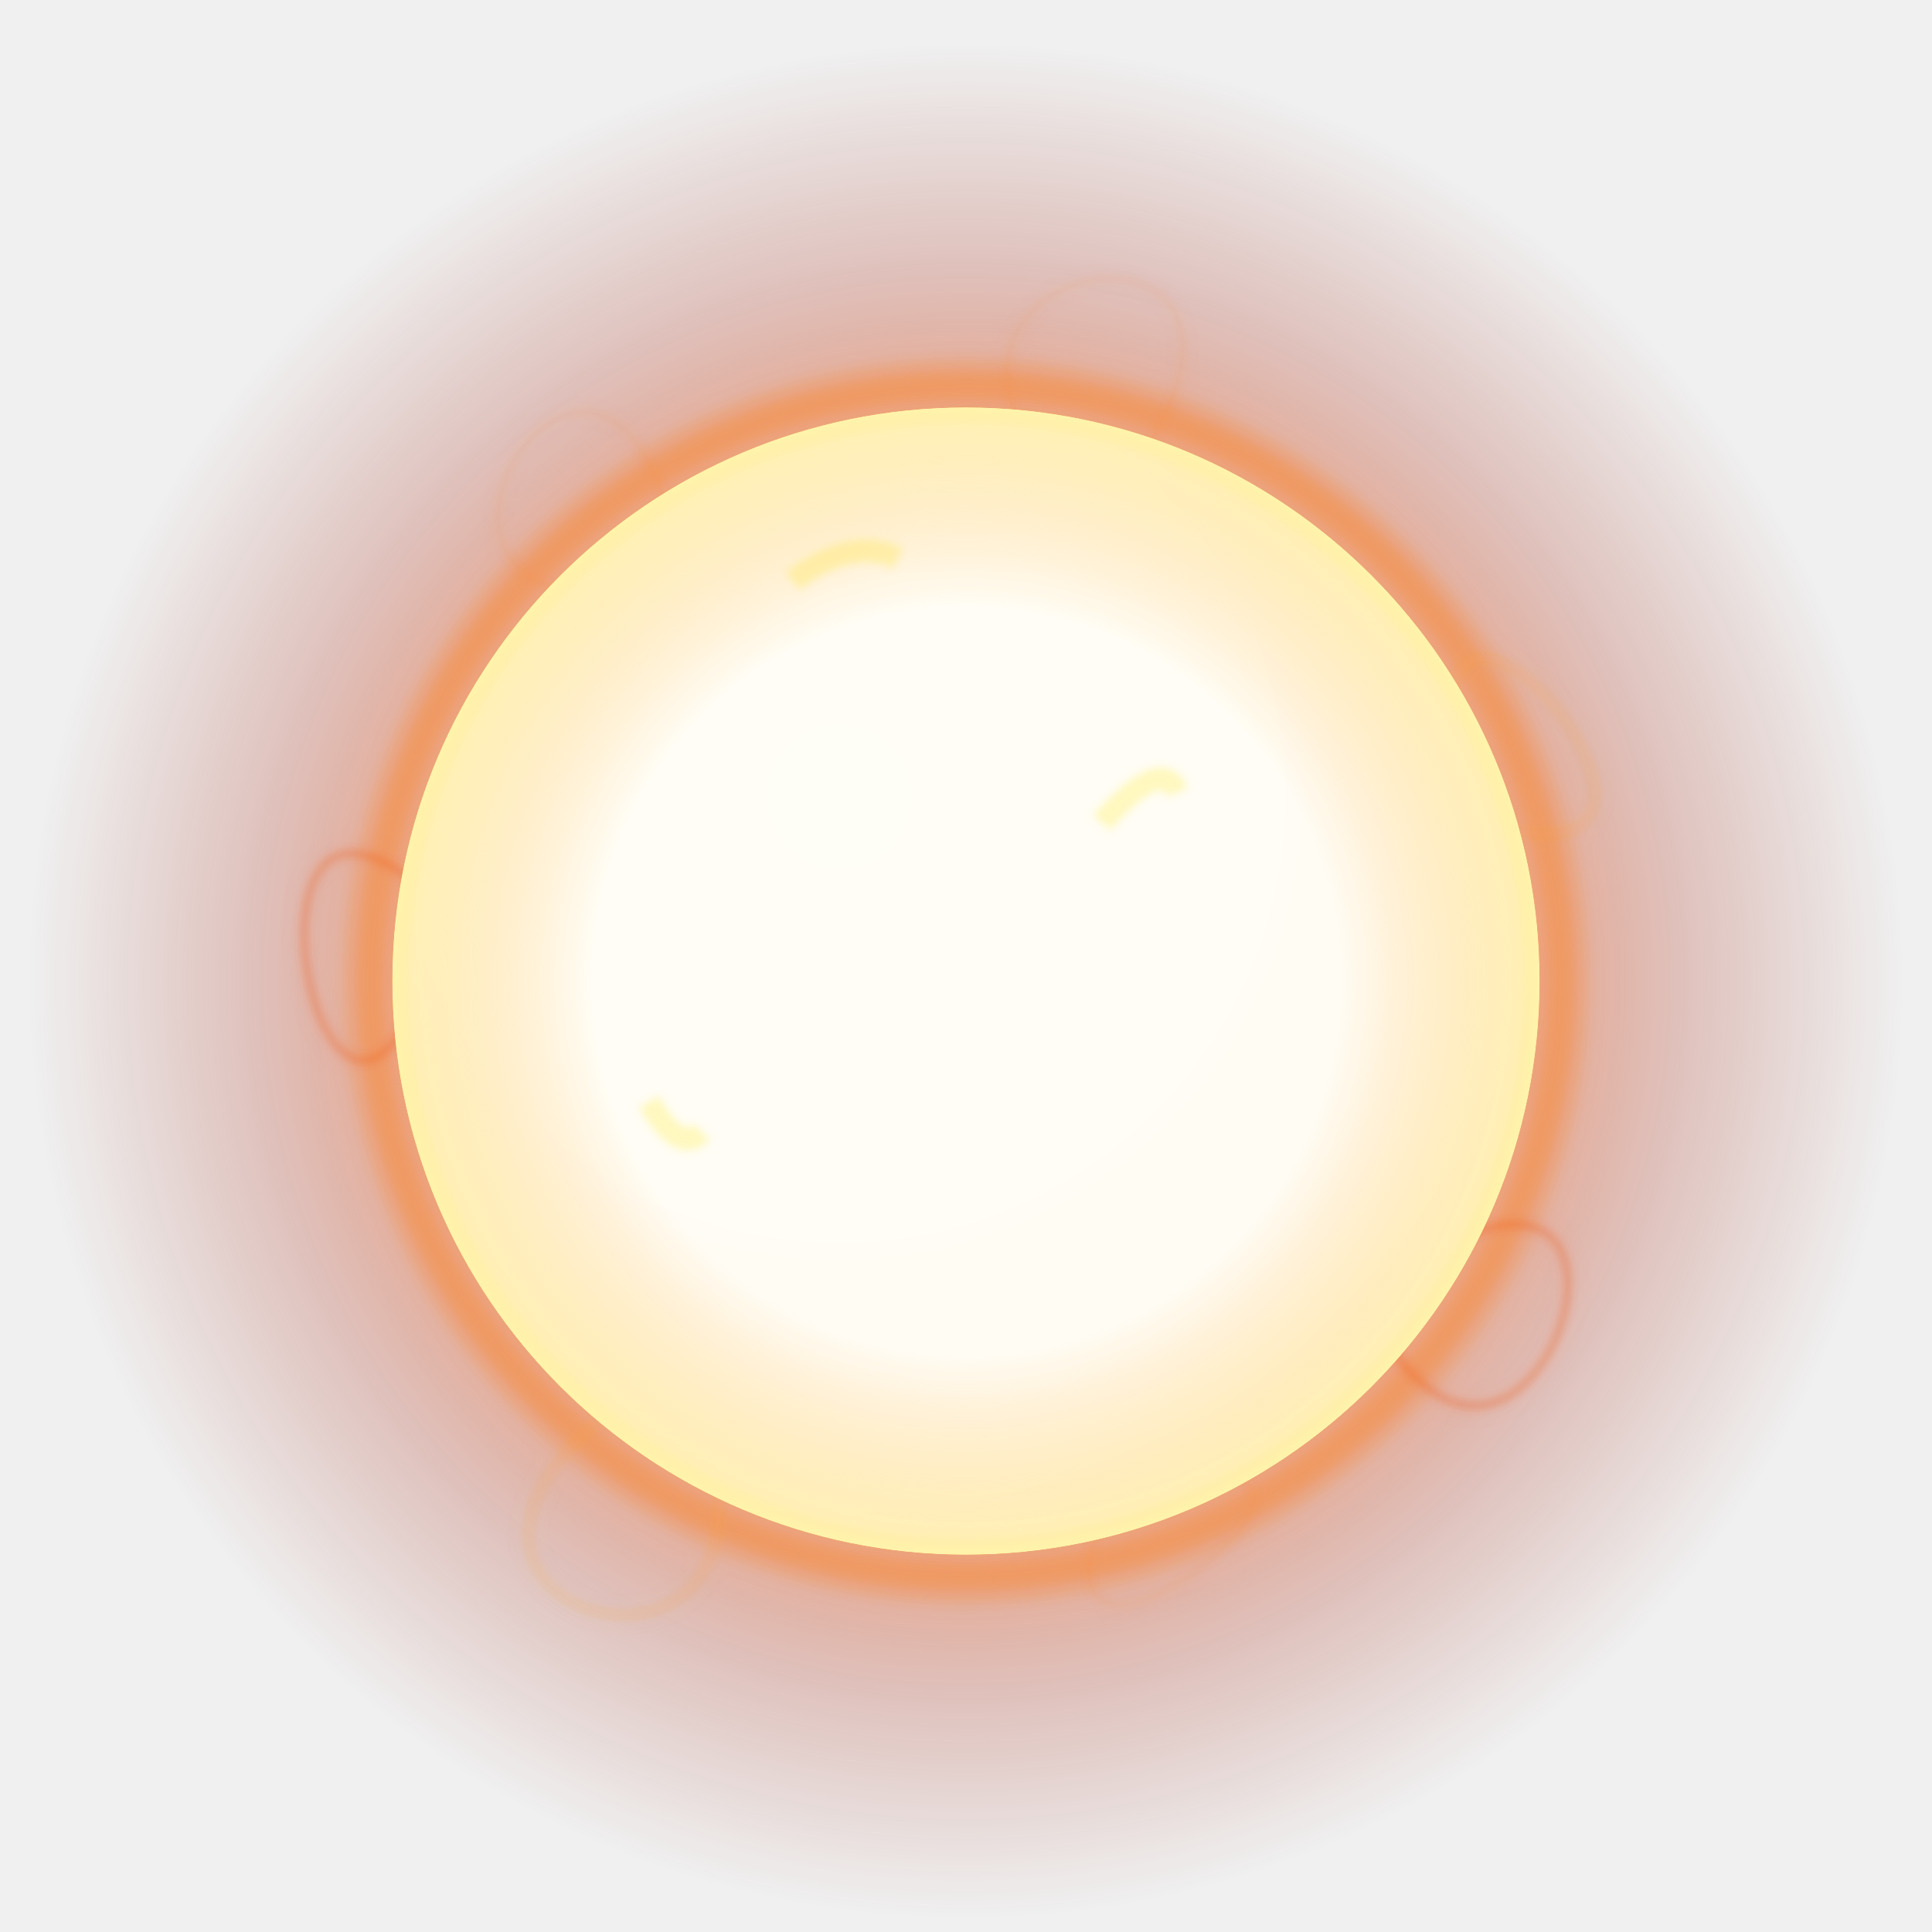
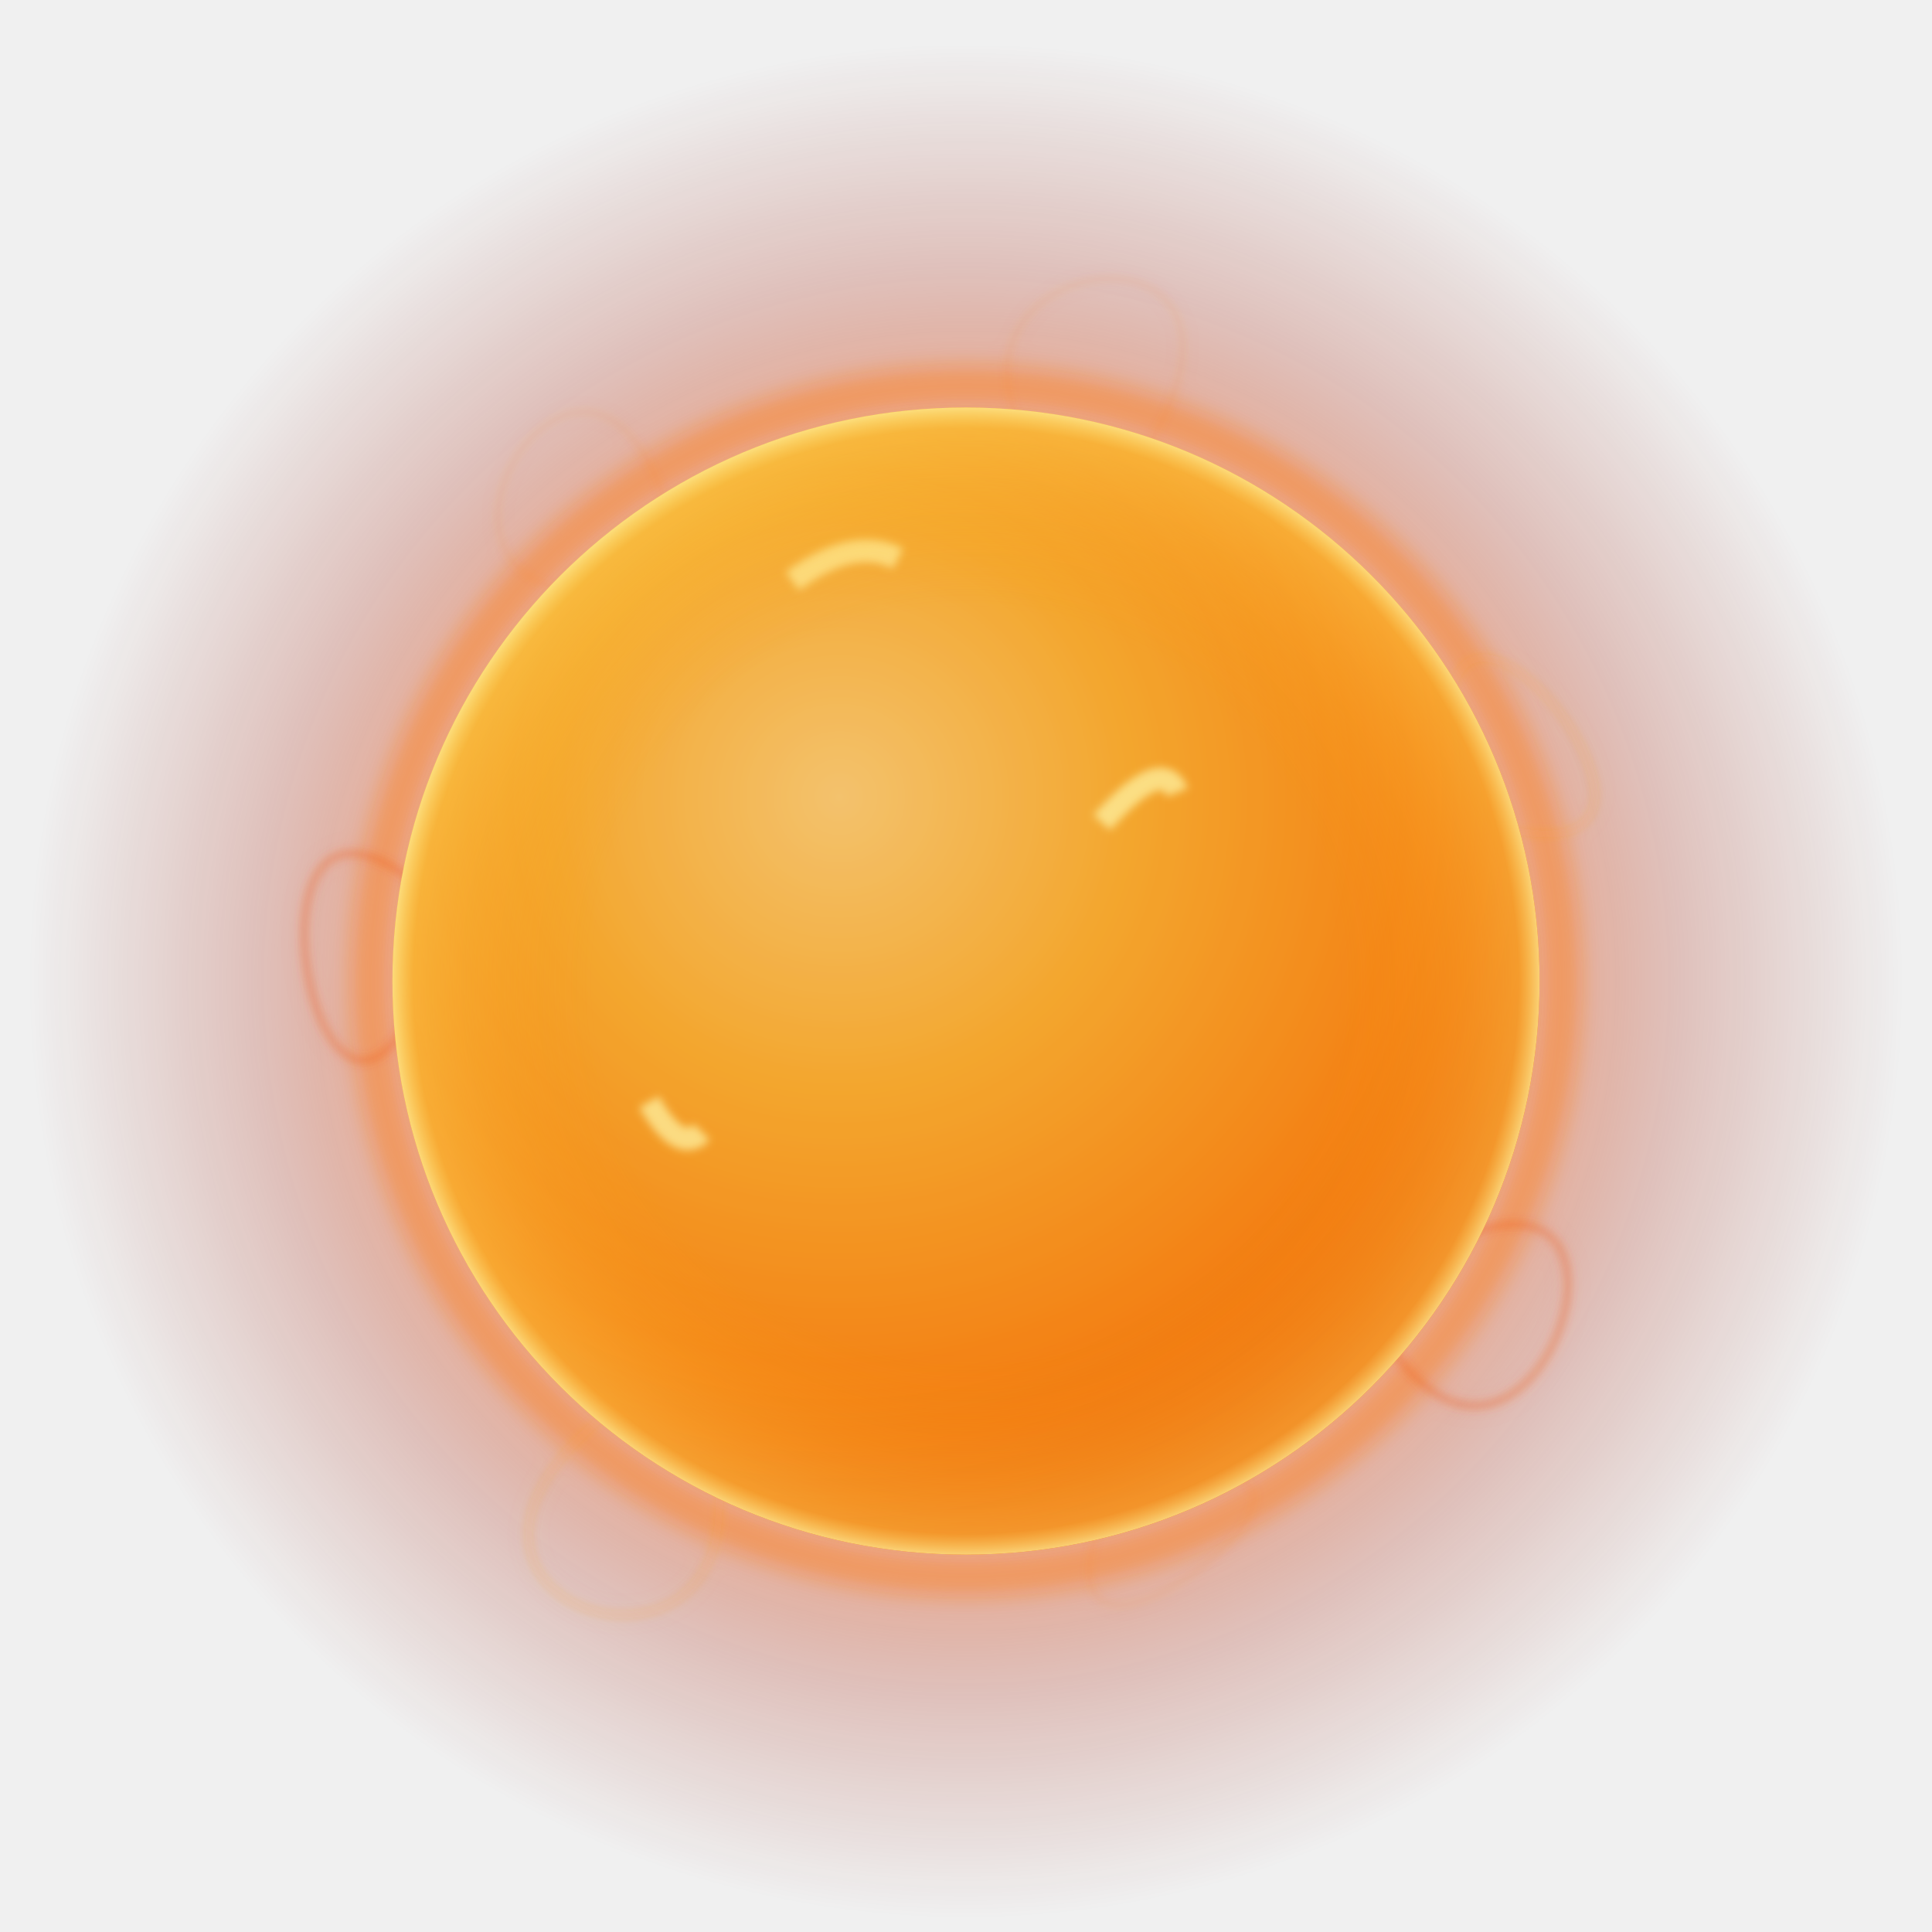
<svg xmlns="http://www.w3.org/2000/svg" viewBox="0 0 256 256" fill="none" role="img" aria-labelledby="sun-title">
  <defs>
    <radialGradient id="sun-halo">
      <stop stop-color="#ffb13e" stop-opacity=".9" />
      <stop offset=".55" stop-color="#f34e04" stop-opacity=".46" />
      <stop offset=".76" stop-color="#a51900" stop-opacity=".22" />
      <stop offset="1" stop-color="#881000" stop-opacity="0" />
    </radialGradient>
    <radialGradient id="sun-body" cx="39%" cy="34%" r="70%">
      <stop stop-color="#fff5a1" />
      <stop offset=".36" stop-color="#ffcb42" />
      <stop offset=".74" stop-color="#ff931c" />
      <stop offset="1" stop-color="#ef5c07" />
    </radialGradient>
    <radialGradient id="sun-limb">
      <stop offset=".65" stop-color="#ff9700" stop-opacity="0" />
      <stop offset=".96" stop-color="#ffdd5b" stop-opacity=".4" />
      <stop offset="1" stop-color="#fff39a" stop-opacity=".8" />
    </radialGradient>
    <filter id="sun-corona" x="-60%" y="-60%" width="220%" height="220%">
      <feGaussianBlur stdDeviation="1.4" />
    </filter>
    <filter id="sun-prominence">
      <feGaussianBlur stdDeviation=".55" />
    </filter>
    <clipPath id="sun-clip">
      <circle cx="128" cy="130" r="76" />
    </clipPath>
  </defs>
  <circle cx="128" cy="130" r="125" fill="url(#sun-halo)" />
  <g filter="url(#sun-corona)" stroke="#ff7a0c" stroke-width="5" opacity=".4">
    <circle cx="128" cy="130" r="79" />
    <path d="M120 57 C103 35 151 20 136 58" transform="rotate(12 128 130)" stroke="#ff6e0d" stroke-width="0.45" opacity="0.15" />
    <path d="M120 57 C98 46 158 31 136 58" transform="rotate(67 128 130)" stroke="#fe9f20" stroke-width="0.7" opacity="0.22" />
    <path d="M120 57 C93 40 151 25 136 58" transform="rotate(124 128 130)" stroke="#f24706" stroke-width="0.95" opacity="0.29" />
    <path d="M120 57 C103 49 158 34 136 58" transform="rotate(159 128 130)" stroke="#ff6e0d" stroke-width="0.45" opacity="0.15" />
    <path d="M120 57 C98 32 151 17 136 58" transform="rotate(213 128 130)" stroke="#fe9f20" stroke-width="0.7" opacity="0.22" />
    <path d="M120 57 C93 45 158 30 136 58" transform="rotate(273 128 130)" stroke="#f24706" stroke-width="0.95" opacity="0.29" />
    <path d="M120 57 C103 39 151 24 136 58" transform="rotate(321 128 130)" stroke="#ff6e0d" stroke-width="0.45" opacity="0.15" />
  </g>
  <g filter="url(#sun-prominence)">
    <path d="M120 57 C103 35 151 20 136 58" transform="rotate(12 128 130)" stroke="#ff6e0d" stroke-width="0.45" opacity="0.15" />
    <path d="M120 57 C98 46 158 31 136 58" transform="rotate(67 128 130)" stroke="#fe9f20" stroke-width="0.7" opacity="0.22" />
    <path d="M120 57 C93 40 151 25 136 58" transform="rotate(124 128 130)" stroke="#f24706" stroke-width="0.95" opacity="0.29" />
    <path d="M120 57 C103 49 158 34 136 58" transform="rotate(159 128 130)" stroke="#ff6e0d" stroke-width="0.45" opacity="0.15" />
    <path d="M120 57 C98 32 151 17 136 58" transform="rotate(213 128 130)" stroke="#fe9f20" stroke-width="0.7" opacity="0.22" />
    <path d="M120 57 C93 45 158 30 136 58" transform="rotate(273 128 130)" stroke="#f24706" stroke-width="0.95" opacity="0.29" />
    <path d="M120 57 C103 39 151 24 136 58" transform="rotate(321 128 130)" stroke="#ff6e0d" stroke-width="0.45" opacity="0.15" />
  </g>
  <circle cx="128" cy="130" r="76" fill="url(#sun-body)" />
  <g clip-path="url(#sun-clip)">
-     <circle cx="128" cy="130" r="76" fill="#fff1a8" opacity=".83" />
-     <circle cx="128" cy="130" r="76" fill="#fff" opacity=".9" />
+     <circle cx="128" cy="130" r="76" fill="#ff990f" opacity=".21" />
+     <circle cx="128" cy="130" r="76" fill="#b82402" opacity=".17" />
    <path d="M105 77q8-6 14-3m27 35q8-9 10-4M86 146q4 7 7 4" stroke="#fff6a7" stroke-width="3" opacity=".7" filter="url(#sun-prominence)" />
  </g>
  <circle cx="128" cy="130" r="76" fill="url(#sun-limb)" />
</svg>
